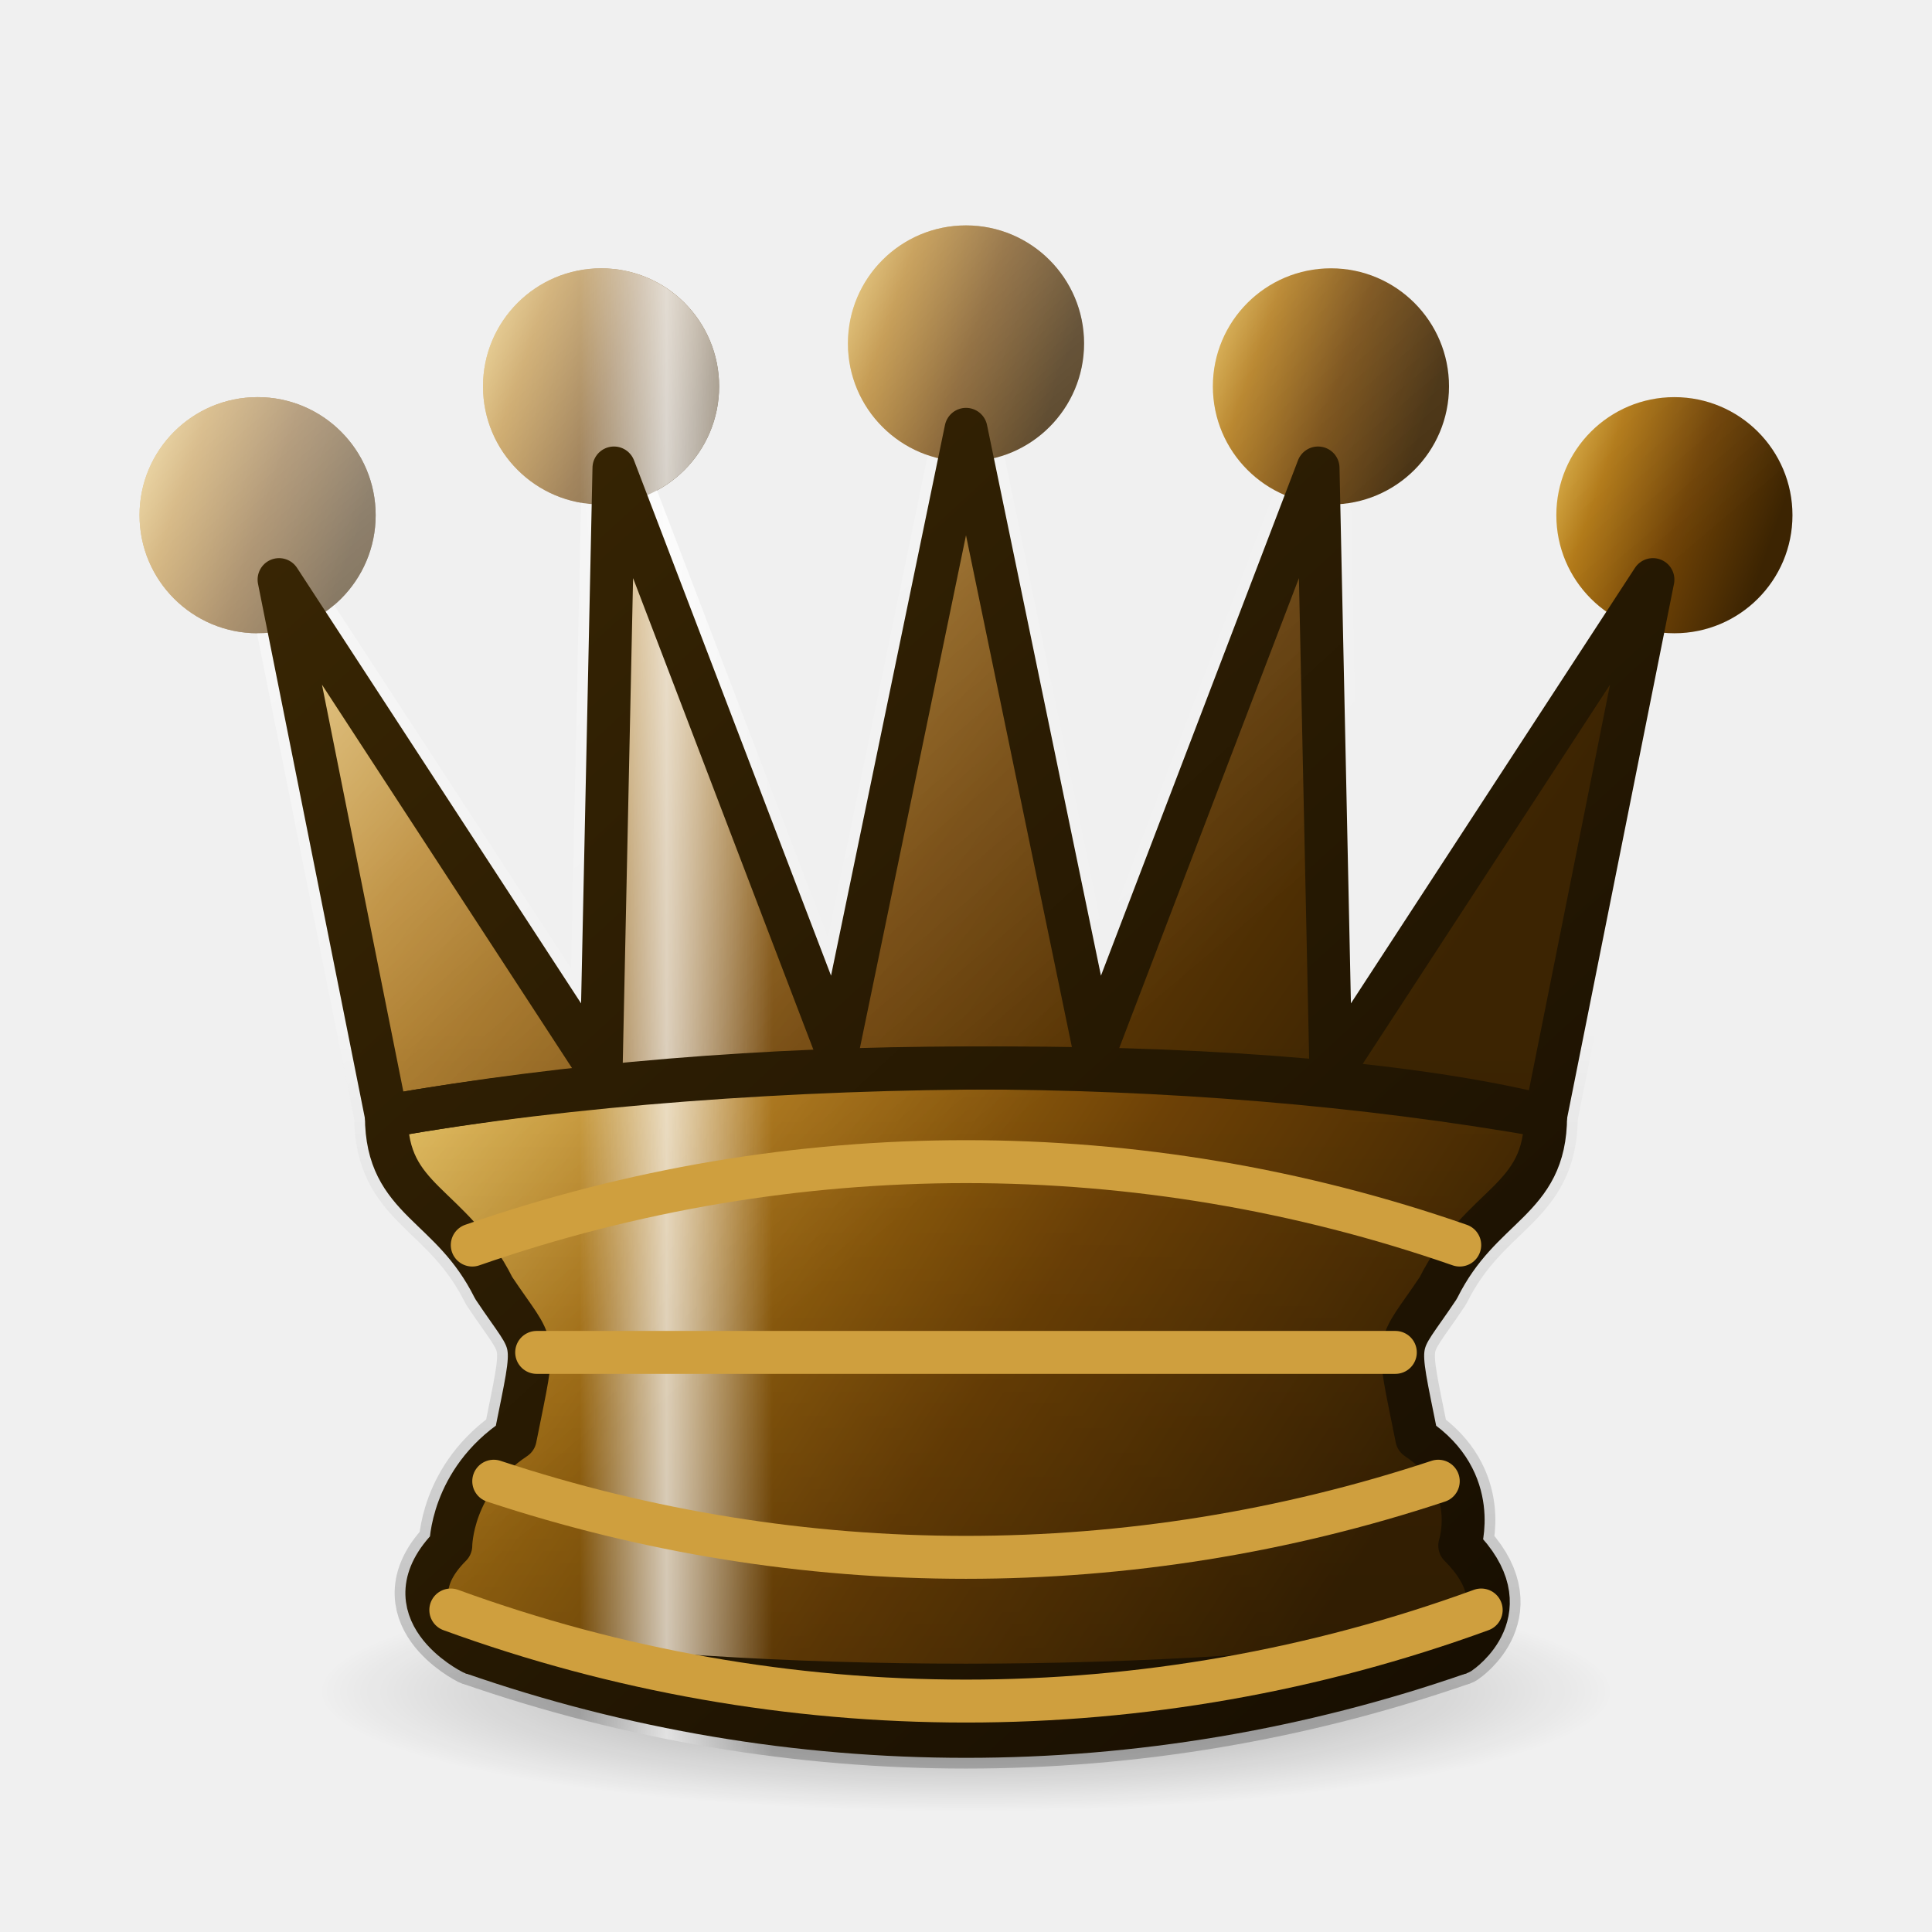
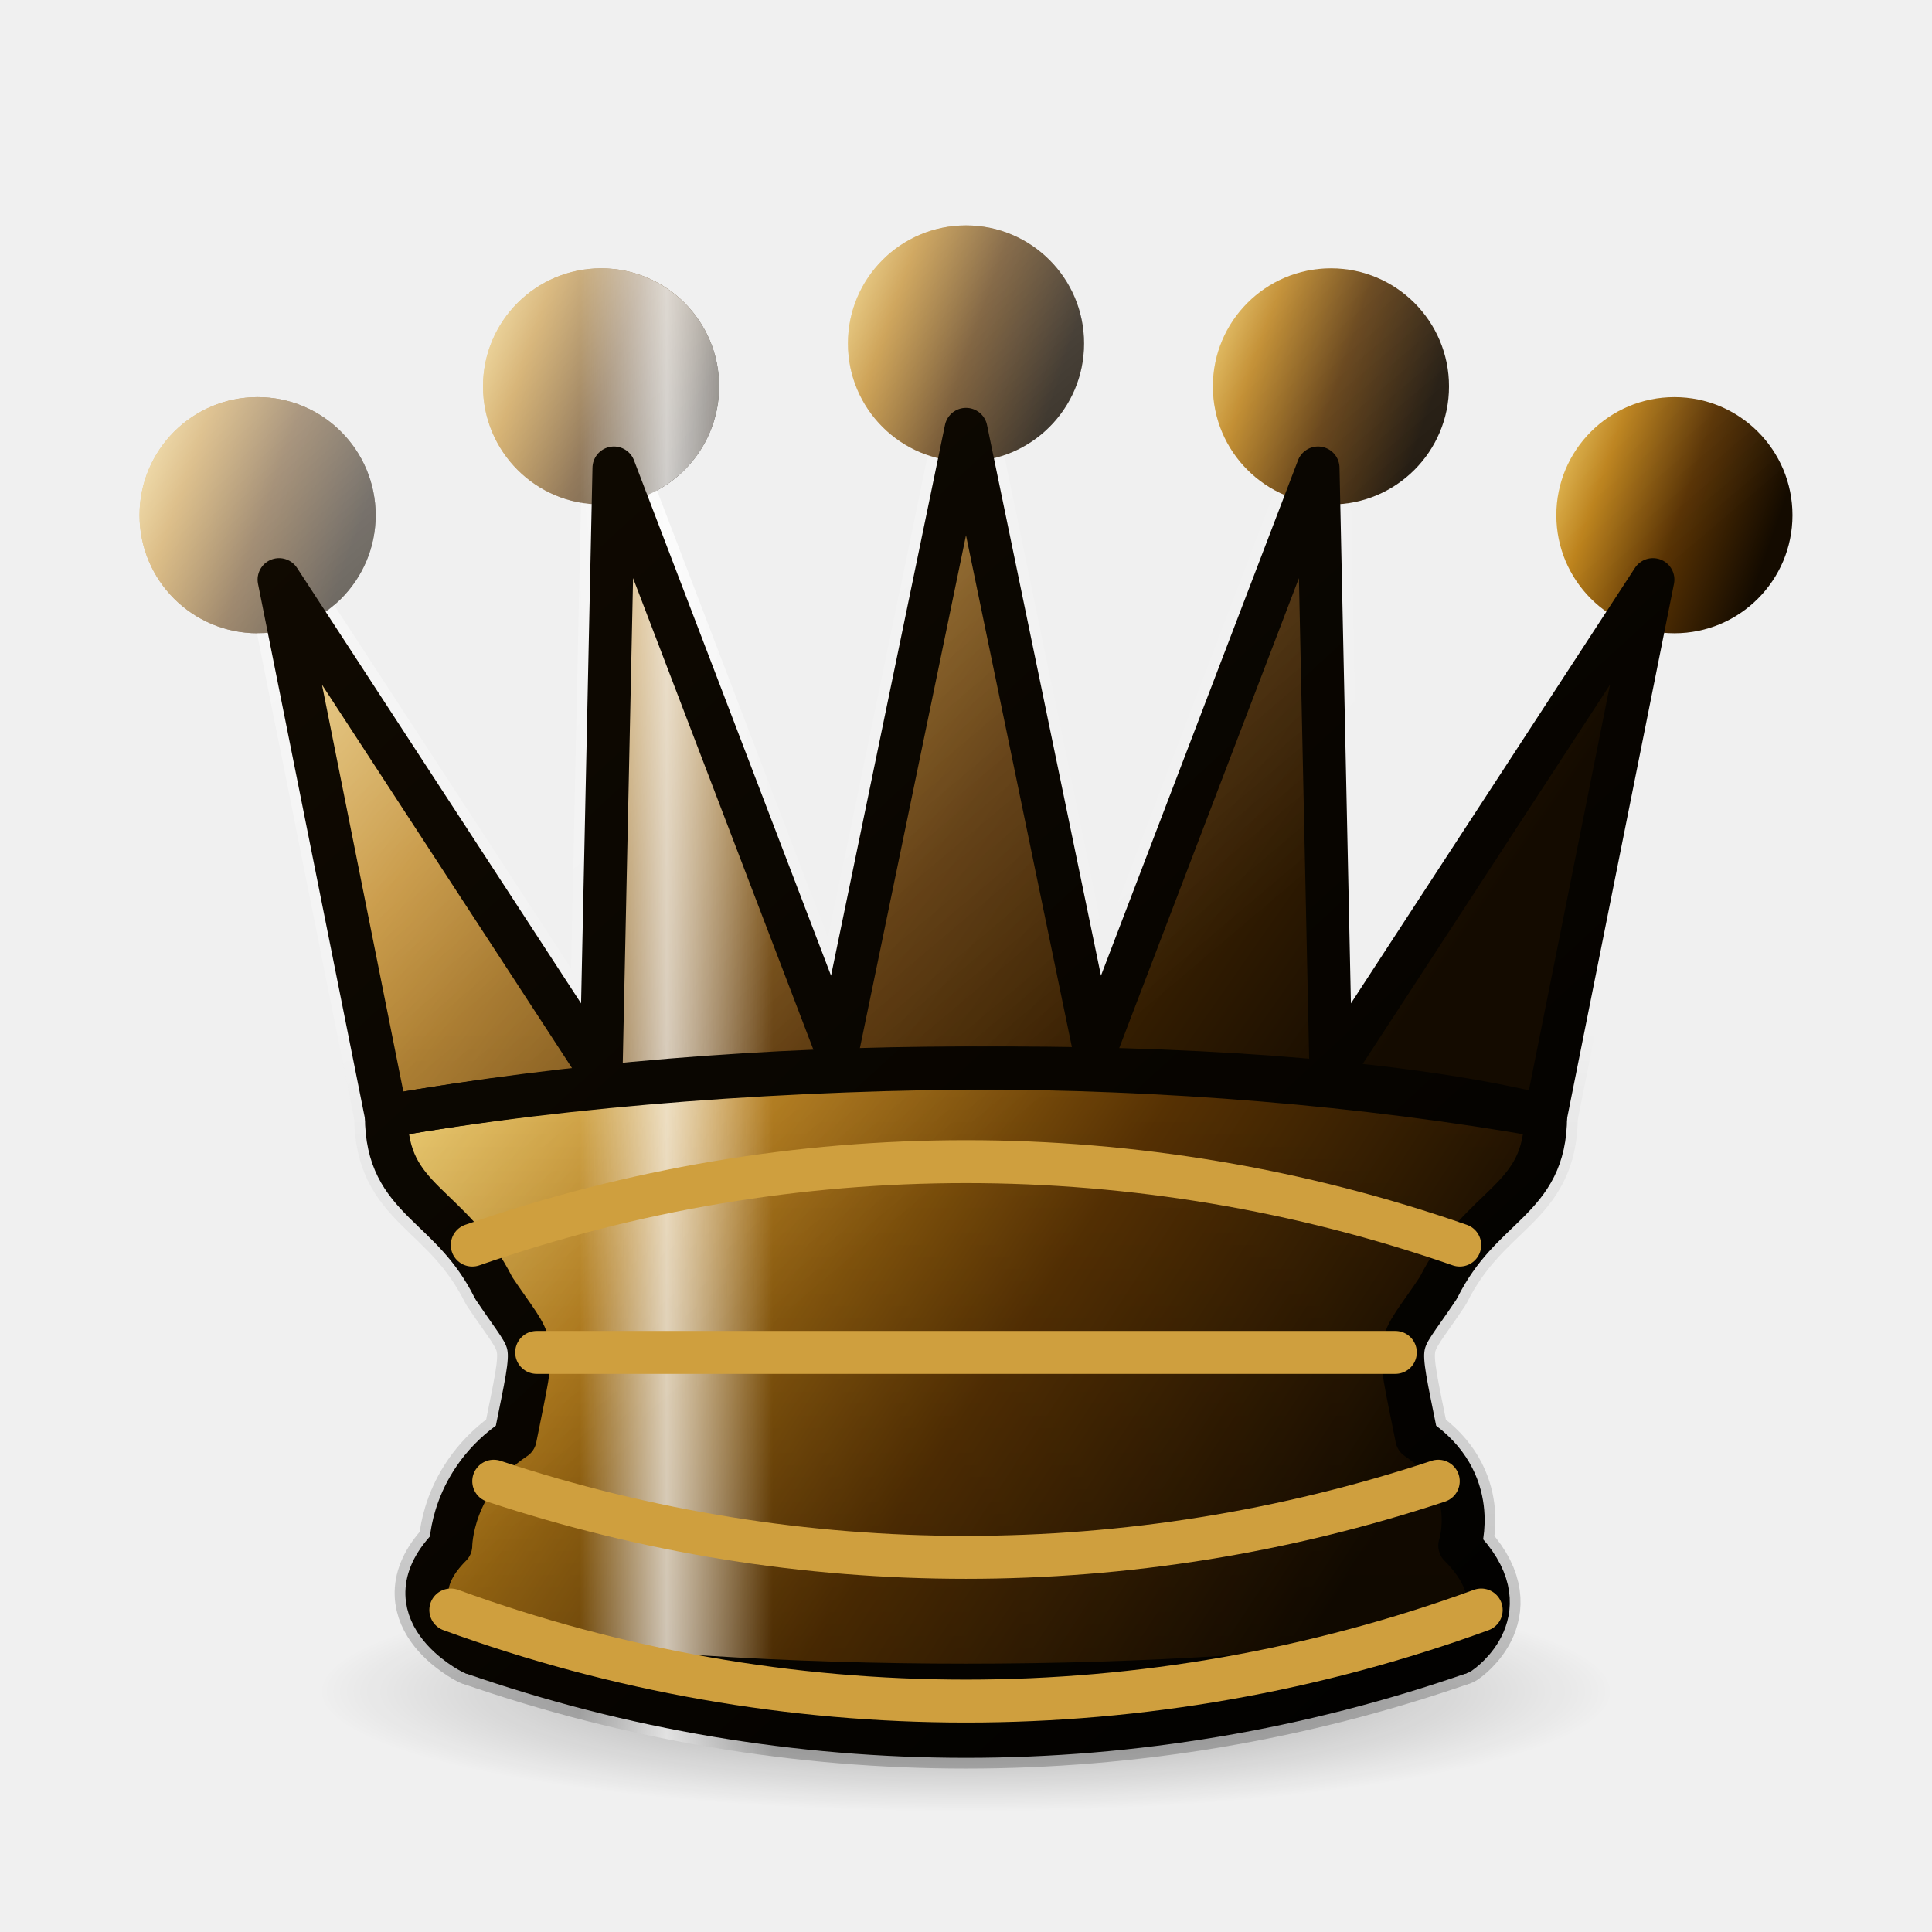
<svg xmlns="http://www.w3.org/2000/svg" width="45" height="45" viewBox="0 0 45 45">
  <defs>
    <linearGradient id="bQk" x1="0" y1="0" x2="1" y2=".35">
-       <stop offset="0" stop-color="#e8c055" />
-       <stop offset="0.28" stop-color="#b07714" />
-       <stop offset="0.62" stop-color="#704306" />
-       <stop offset="1" stop-color="#3c2402" />
+       <stop offset="0" stop-color="#f2cf68" />
+       <stop offset="0.28" stop-color="#bb8018" />
+       <stop offset="0.62" stop-color="#583203" />
+       <stop offset="1" stop-color="#140b00" />
    </linearGradient>
    <linearGradient id="bQr" gradientUnits="userSpaceOnUse" x1="6" y1="5" x2="39" y2="41">
-       <stop offset="0" stop-color="#3d2904" />
-       <stop offset="1" stop-color="#140c01" />
+       <stop offset="0" stop-color="#120b01" />
+       <stop offset="1" stop-color="#000000" />
    </linearGradient>
    <linearGradient id="bQg" gradientUnits="userSpaceOnUse" x1="8" y1="6" x2="30" y2="32">
      <stop offset="0" stop-color="#fff" stop-opacity="0.55" />
      <stop offset=".45" stop-color="#fff" stop-opacity="0.14" />
      <stop offset=".75" stop-color="#fff" stop-opacity="0" />
    </linearGradient>
    <linearGradient id="bQs" gradientUnits="userSpaceOnUse" x1="0" y1="0" x2="45" y2="0">
      <stop offset=".3" stop-color="#fff" stop-opacity="0" />
      <stop offset=".345" stop-color="#fff" stop-opacity="0.7" />
      <stop offset=".4" stop-color="#fff" stop-opacity="0" />
    </linearGradient>
    <linearGradient id="bQu" gradientUnits="userSpaceOnUse" x1="0" y1="24" x2="0" y2="40">
      <stop offset="0" stop-color="#000" stop-opacity="0" />
      <stop offset="1" stop-color="#000" stop-opacity=".22" />
    </linearGradient>
    <radialGradient id="bQb" cx=".5" cy=".5" r=".5">
      <stop offset="0" stop-color="#000" stop-opacity=".38" />
      <stop offset="1" stop-color="#000" stop-opacity="0" />
    </radialGradient>
    <mask id="bQm" maskUnits="userSpaceOnUse" x="0" y="0" width="45" height="45">
      <g fill="#fff">
        <g fill-rule="evenodd" stroke="#fff" stroke-width="1.5" stroke-linecap="round" stroke-linejoin="round">
          <g stroke="none">
            <circle cx="6" cy="12" r="2.75" />
            <circle cx="14" cy="9" r="2.75" />
            <circle cx="22.5" cy="8" r="2.75" />
            <circle cx="31" cy="9" r="2.75" />
            <circle cx="39" cy="12" r="2.75" />
          </g>
          <path d="M9 26c8.5-1.5 21-1.5 27 0l2.5-12.5L31 25l-.3-14.1-5.2 13.6-3-14.5-3 14.5-5.2-13.6L14 25 6.5 13.5 9 26z" stroke-linecap="butt" />
          <path d="M9 26c0 2 1.5 2 2.5 4 1 1.5 1 1 .5 3.5-1.5 1-1.5 2.5-1.5 2.5-1.5 1.5.5 2.5.5 2.5 6.5 1 16.5 1 23 0 0 0 1.5-1 0-2.5 0 0 .5-1.5-1-2.5-.5-2.5-.5-2 .5-3.5 1-2 2.5-2 2.5-4-8.5-1.5-18.5-1.5-27 0z" stroke-linecap="butt" />
          <path d="M11 38.5a35 35 1 0 0 23 0" fill="none" stroke-linecap="butt" />
          <path d="M11 29a35 35 1 0 1 23 0m-21.5 2.5h20m-21 3a35 35 1 0 0 22 0m-23 3a35 35 1 0 0 24 0" fill="none" stroke="#fff" />
        </g>
      </g>
    </mask>
  </defs>
  <ellipse cx="22.5" cy="39.4" rx="15" ry="2.8" fill="url(#bQb)" />
  <g>
    <g fill="url(#bQk)">
      <g fill-rule="evenodd" stroke="none" stroke-width="1.5" stroke-linecap="round" stroke-linejoin="round">
        <g stroke="none">
          <circle cx="6" cy="12" r="2.75" />
          <circle cx="14" cy="9" r="2.75" />
          <circle cx="22.5" cy="8" r="2.75" />
          <circle cx="31" cy="9" r="2.75" />
          <circle cx="39" cy="12" r="2.75" />
        </g>
        <path d="M9 26c8.5-1.5 21-1.5 27 0l2.5-12.5L31 25l-.3-14.1-5.2 13.6-3-14.5-3 14.5-5.2-13.6L14 25 6.5 13.5 9 26z" stroke-linecap="butt" />
        <path d="M9 26c0 2 1.5 2 2.5 4 1 1.5 1 1 .5 3.5-1.5 1-1.5 2.5-1.5 2.5-1.5 1.5.5 2.5.5 2.5 6.5 1 16.5 1 23 0 0 0 1.5-1 0-2.5 0 0 .5-1.5-1-2.5-.5-2.5-.5-2 .5-3.5 1-2 2.5-2 2.5-4-8.5-1.5-18.5-1.5-27 0z" stroke-linecap="butt" />
        <path d="M11 38.5a35 35 1 0 0 23 0" fill="none" stroke-linecap="butt" />
        <path d="M11 29a35 35 1 0 1 23 0m-21.5 2.5h20m-21 3a35 35 1 0 0 22 0m-23 3a35 35 1 0 0 24 0" fill="none" stroke="none" />
      </g>
    </g>
  </g>
  <g mask="url(#bQm)">
    <rect width="45" height="45" fill="url(#bQu)" />
    <rect width="45" height="45" fill="url(#bQg)" />
    <rect width="45" height="45" fill="url(#bQs)" />
  </g>
  <g>
    <g fill="none">
      <g fill-rule="evenodd" stroke="url(#bQr)" stroke-width="1" stroke-linecap="round" stroke-linejoin="round">
        <g stroke="none">
          <circle cx="6" cy="12" r="2.75" />
          <circle cx="14" cy="9" r="2.75" />
          <circle cx="22.5" cy="8" r="2.75" />
          <circle cx="31" cy="9" r="2.75" />
          <circle cx="39" cy="12" r="2.75" />
        </g>
        <path d="M9 26c8.5-1.5 21-1.5 27 0l2.5-12.5L31 25l-.3-14.1-5.2 13.6-3-14.5-3 14.5-5.2-13.6L14 25 6.5 13.5 9 26z" stroke-linecap="butt" />
        <path d="M9 26c0 2 1.5 2 2.5 4 1 1.5 1 1 .5 3.5-1.5 1-1.5 2.5-1.5 2.5-1.5 1.5.5 2.5.5 2.5 6.5 1 16.5 1 23 0 0 0 1.5-1 0-2.5 0 0 .5-1.5-1-2.5-.5-2.5-.5-2 .5-3.5 1-2 2.5-2 2.5-4-8.5-1.5-18.5-1.5-27 0z" stroke-linecap="butt" />
        <path d="M11 38.5a35 35 1 0 0 23 0" fill="none" stroke-linecap="butt" />
        <path d="M11 29a35 35 1 0 1 23 0m-21.5 2.5h20m-21 3a35 35 1 0 0 22 0m-23 3a35 35 1 0 0 24 0" fill="none" stroke="#cf9f3e" />
      </g>
    </g>
  </g>
</svg>
